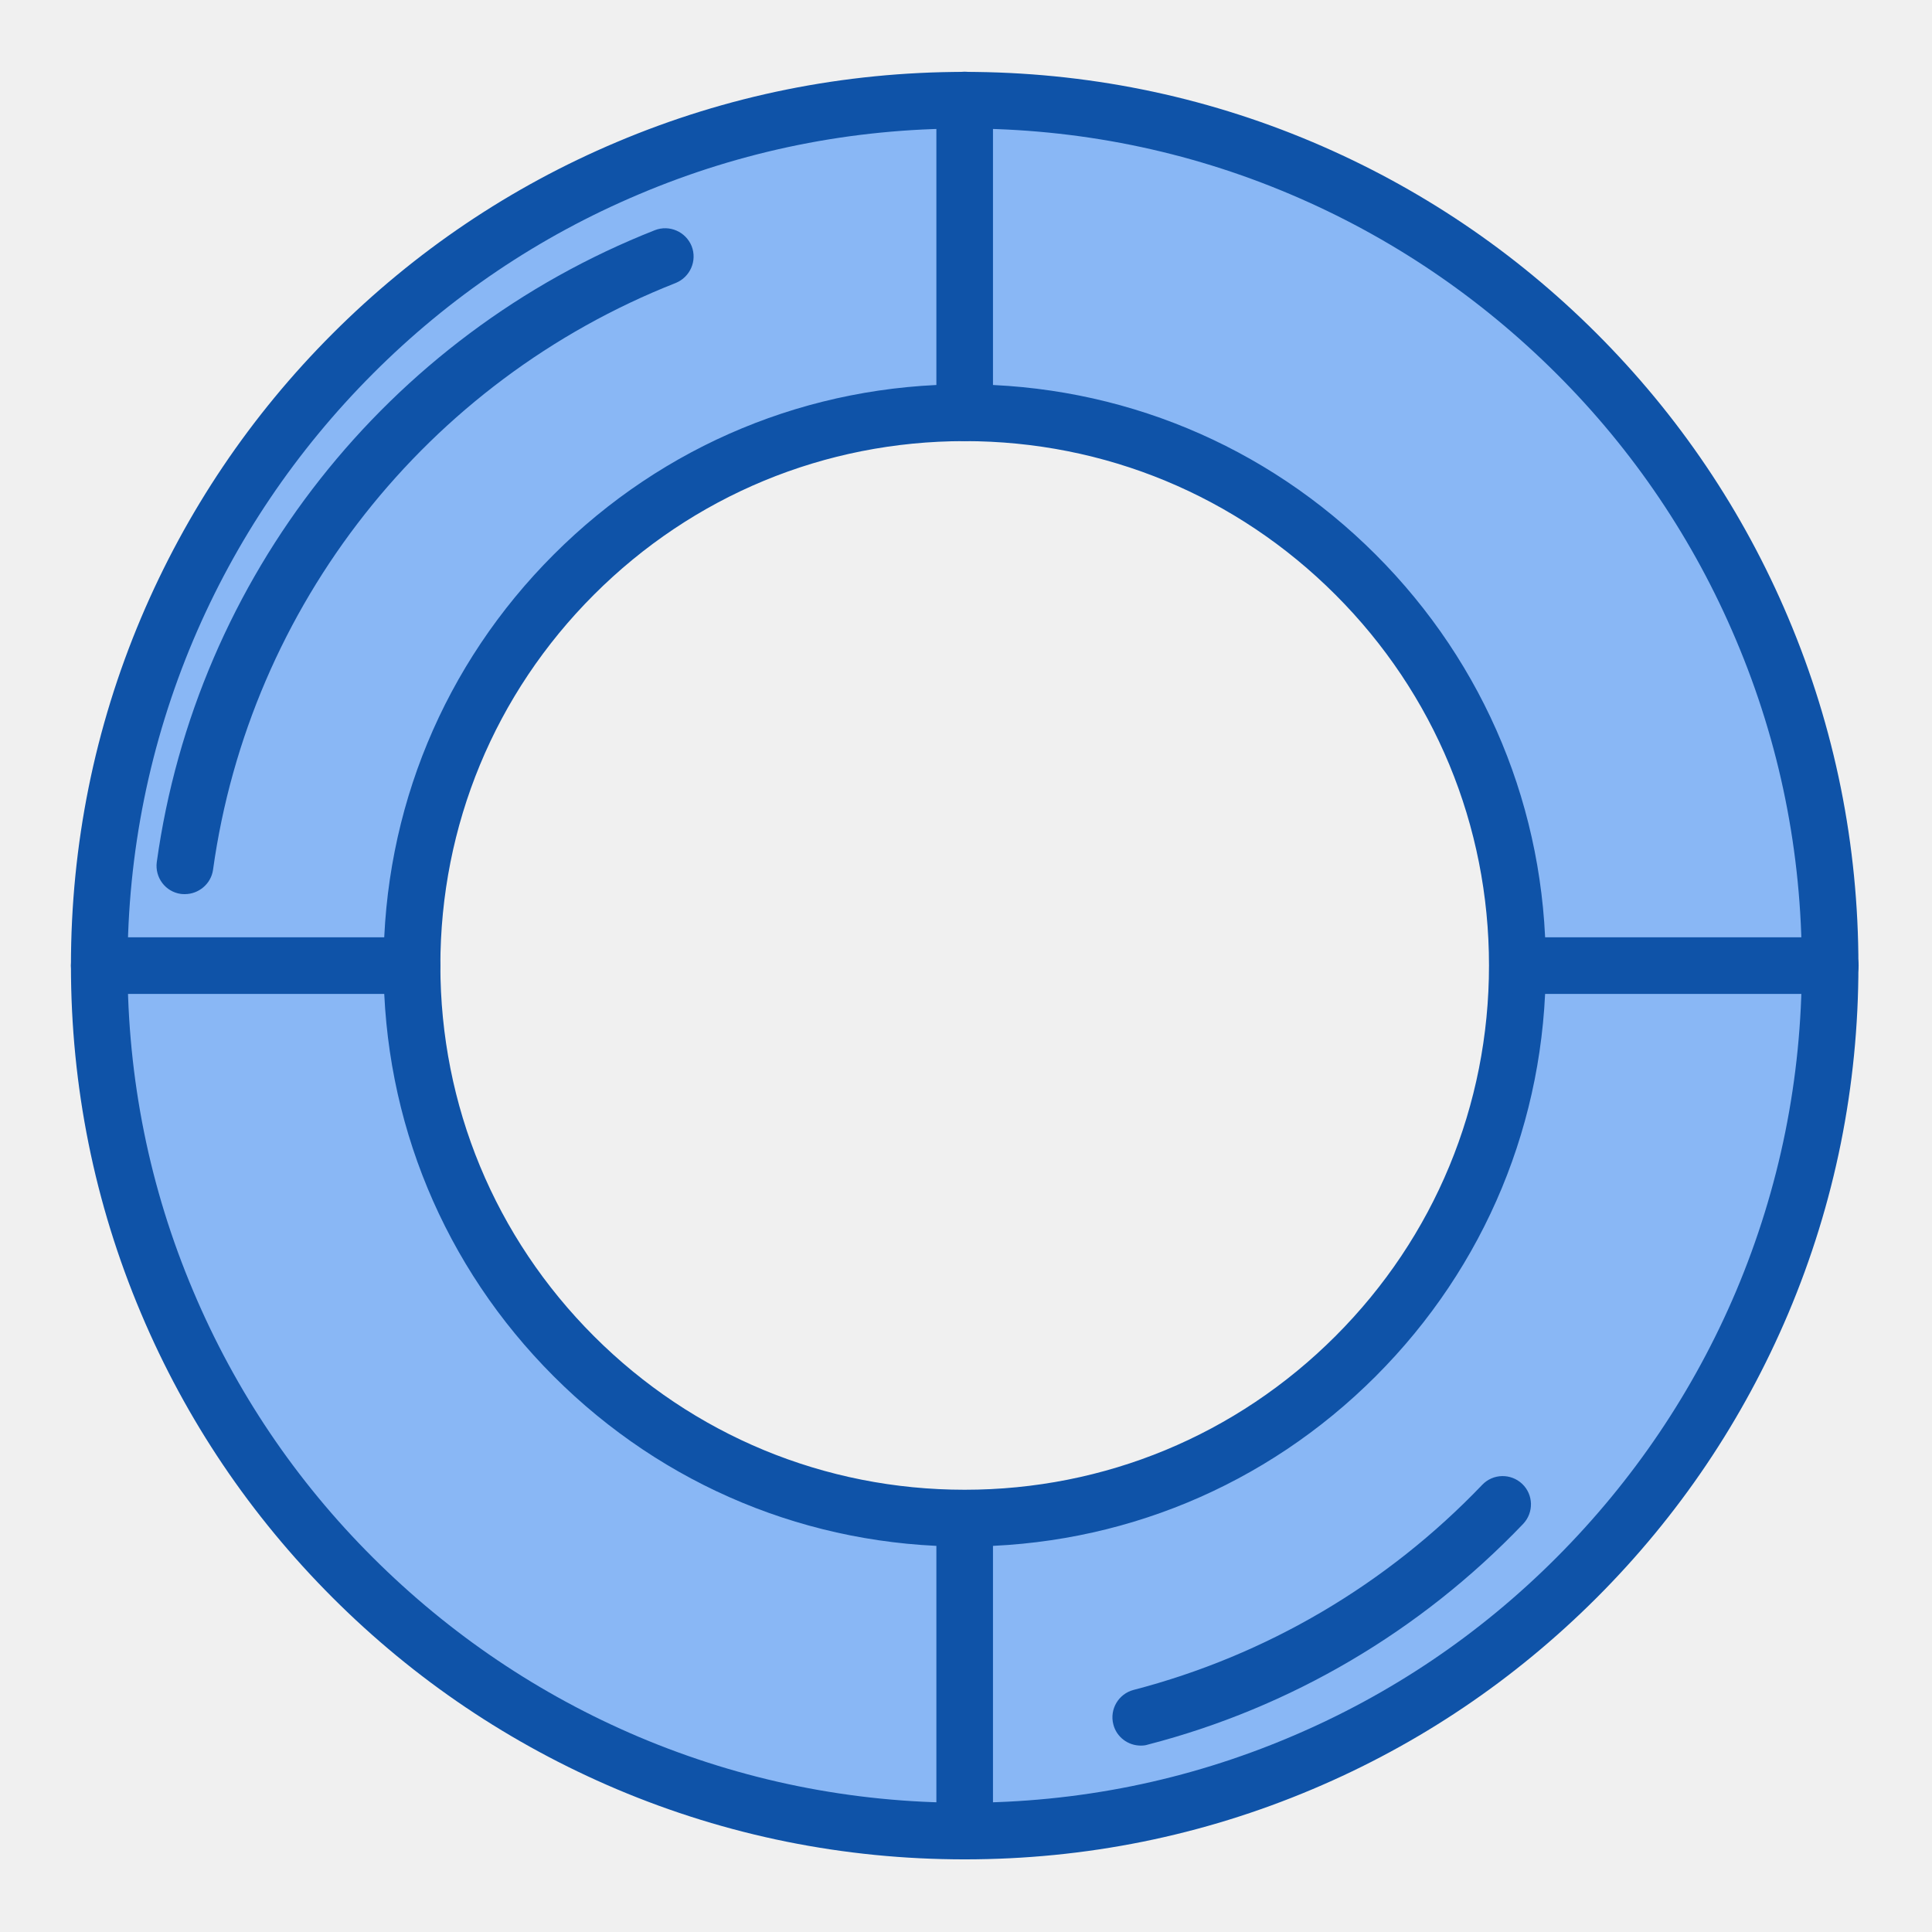
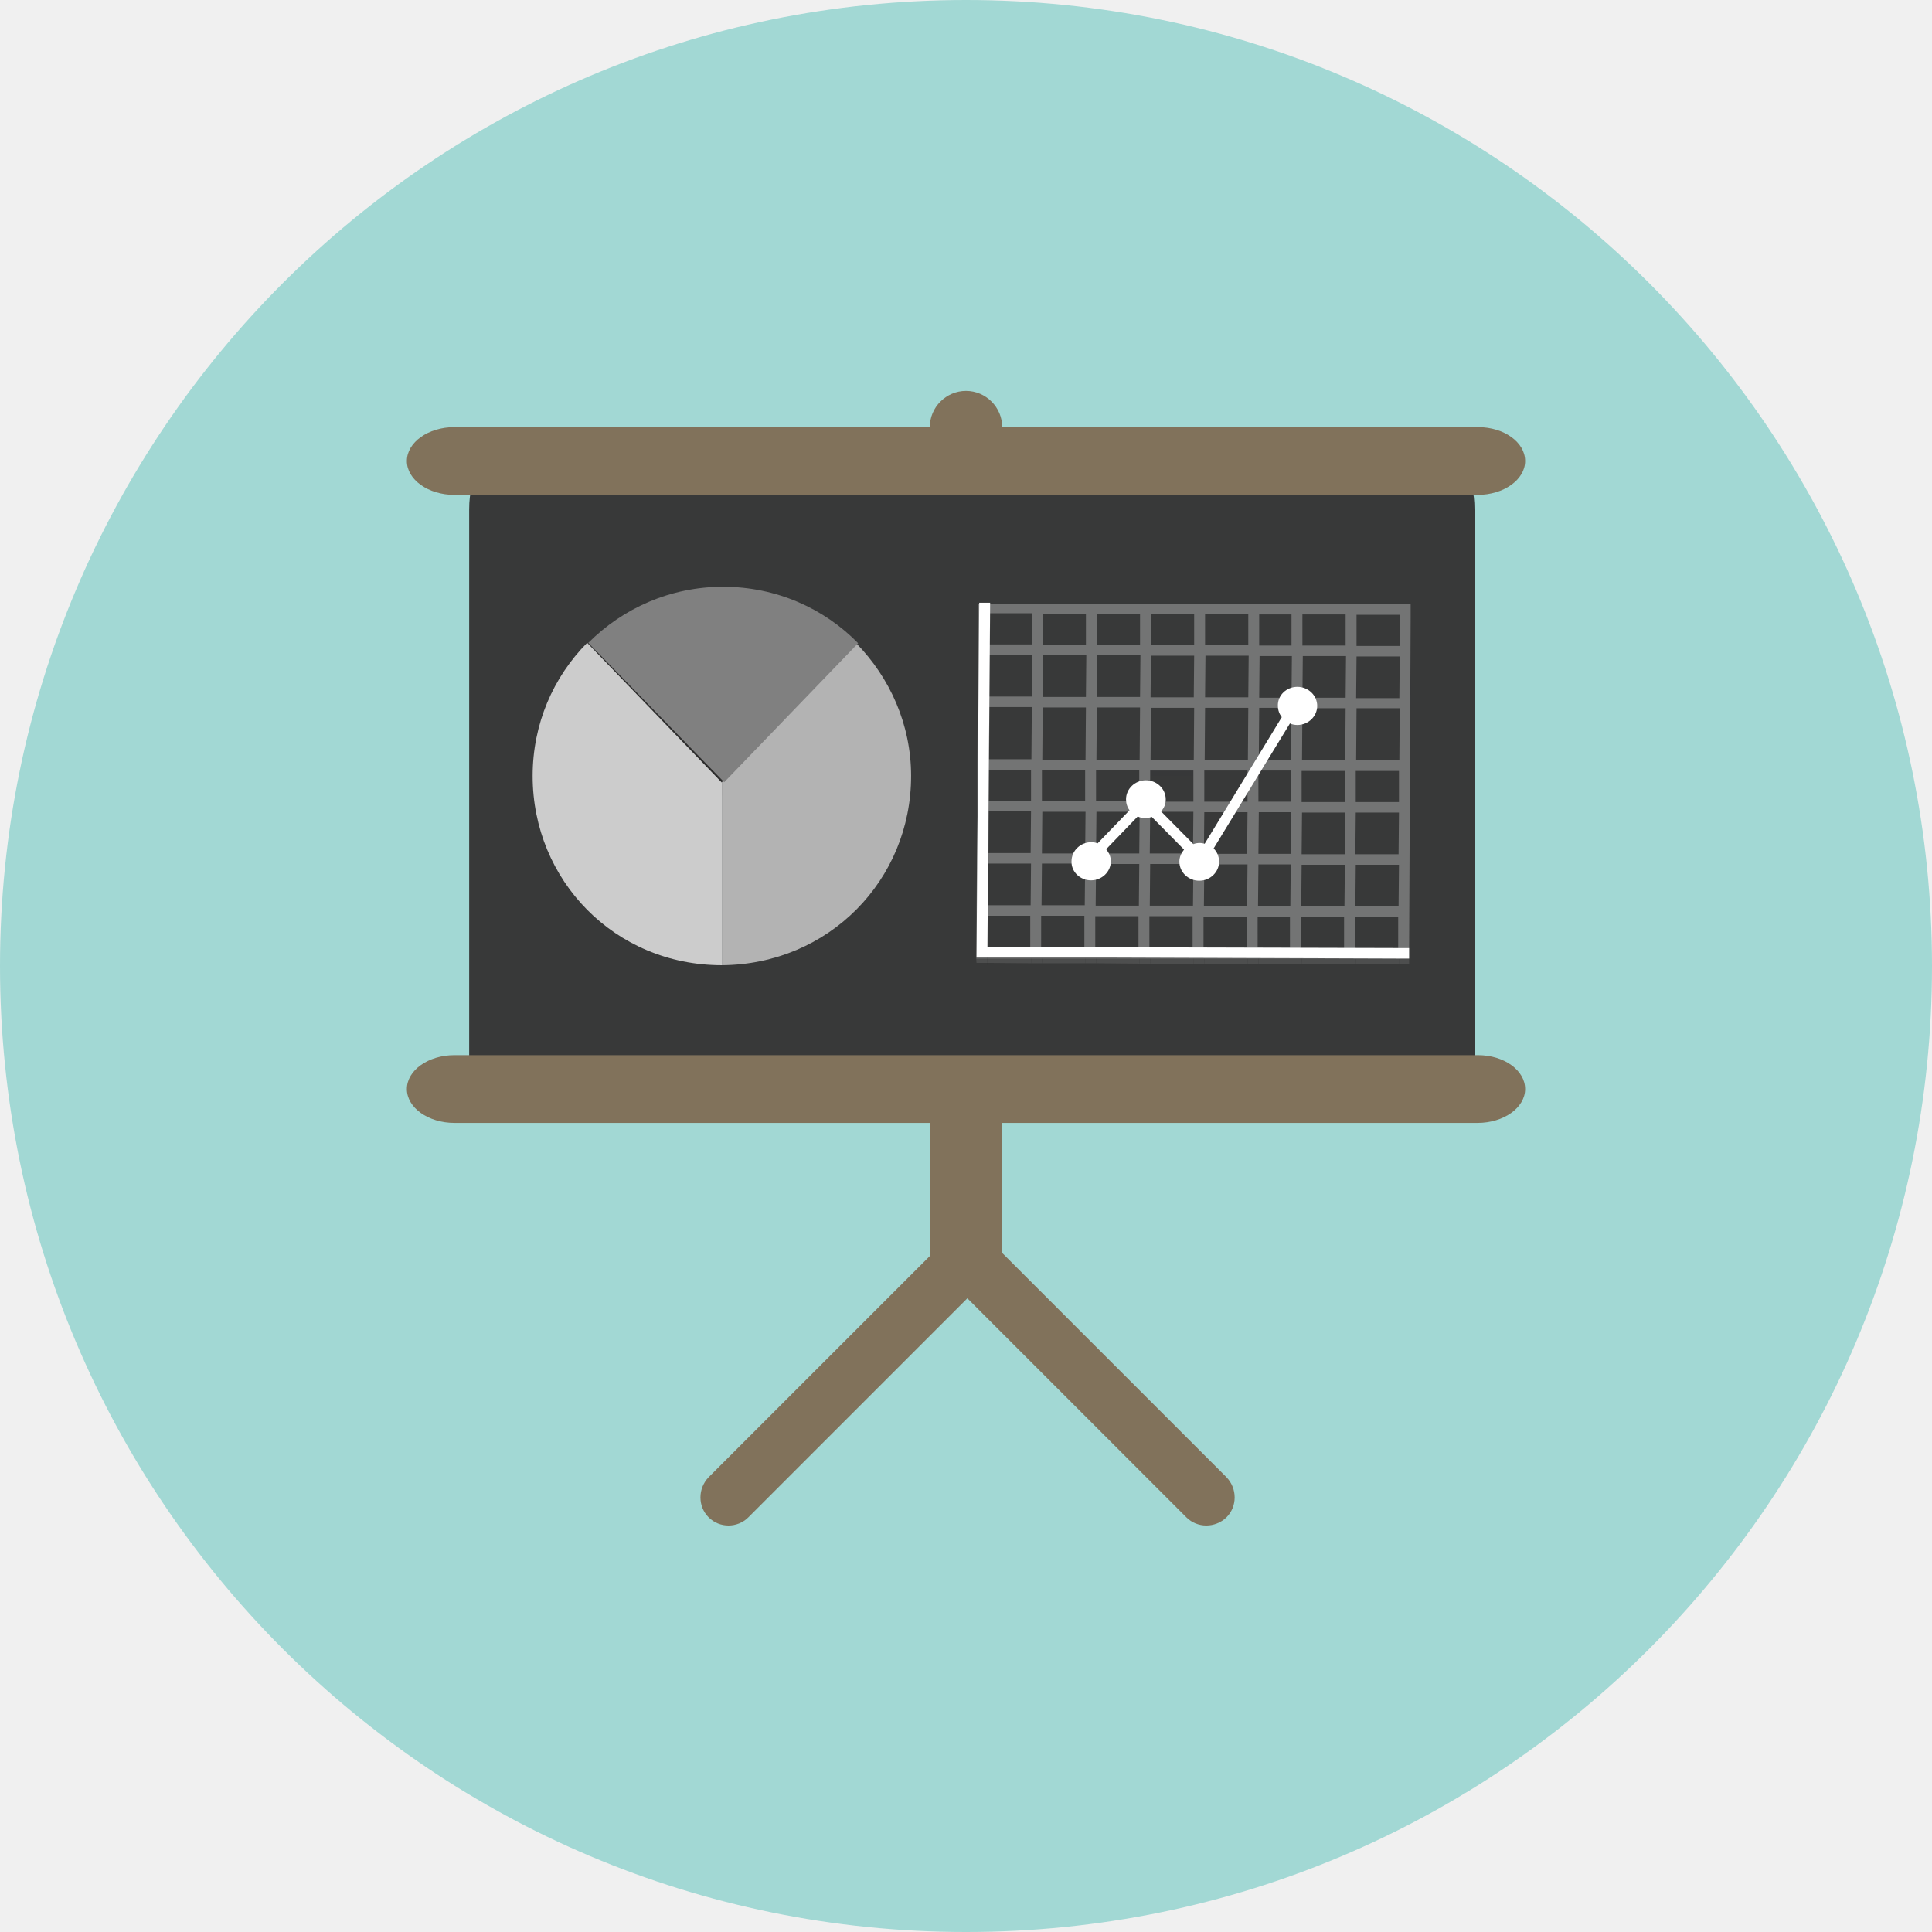
- <svg xmlns="http://www.w3.org/2000/svg" width="800px" height="800px" viewBox="0 0 1024 1024" class="icon" version="1.1">
-   <path d="M511.3 53.1C258 53.1 52.6 258.5 52.6 511.8S258 970.5 511.3 970.5c253.3 0 458.7-205.4 458.7-458.7S764.7 53.1 511.3 53.1z m0 751.6c-161.8 0-293-131.2-293-293s131.2-293 293-293 293 131.2 293 293-131.2 293-293 293z" fill="#89B7F5" />
-   <path d="M511.3 985.5c-63.9 0-126-12.5-184.4-37.2-56.4-23.9-107.1-58-150.6-101.5S98.6 752.6 74.8 696.2c-24.7-58.4-37.2-120.4-37.2-184.4 0-63.9 12.5-126 37.2-184.4 23.9-56.4 58-107.1 101.5-150.6s94.2-77.7 150.6-101.5c58.4-24.7 120.4-37.2 184.4-37.2 63.9 0 126 12.5 184.4 37.2 56.4 23.9 107.1 58 150.6 101.5S924 271 947.8 327.4c24.7 58.4 37.2 120.4 37.2 184.4 0 63.9-12.5 126-37.2 184.4-23.9 56.4-58 107.1-101.5 150.6s-94.2 77.7-150.6 101.5c-58.4 24.7-120.4 37.2-184.4 37.2z m0-917.4c-59.9 0-118 11.7-172.7 34.9-52.8 22.3-100.3 54.3-141 95.1s-72.7 88.2-95.1 141c-23.1 54.7-34.9 112.8-34.9 172.7s11.7 118 34.9 172.7c22.3 52.8 54.3 100.3 95.1 141s88.2 72.7 141 95.1c54.7 23.1 112.8 34.9 172.7 34.9s118-11.7 172.7-34.9c52.8-22.3 100.3-54.3 141-95.1s72.7-88.2 95.1-141c23.1-54.7 34.9-112.8 34.9-172.7s-11.7-118-34.9-172.7c-22.3-52.8-54.3-100.3-95.1-141s-88.2-72.7-141-95.1c-54.7-23.2-112.8-34.9-172.7-34.9z m0 751.6c-82.3 0-159.6-32-217.8-90.2-58.2-58.2-90.2-135.5-90.2-217.8 0-82.3 32-159.6 90.2-217.8 58.2-58.2 135.5-90.2 217.8-90.2s159.6 32 217.8 90.2c58.2 58.2 90.2 135.5 90.2 217.8 0 82.3-32 159.6-90.2 217.8-58.2 58.2-135.5 90.2-217.8 90.2z m0-585.9c-74.2 0-144 28.9-196.5 81.4-52.5 52.5-81.4 122.3-81.4 196.5s28.9 144 81.4 196.5c52.5 52.5 122.3 81.4 196.5 81.4s144-28.9 196.5-81.4 81.4-122.3 81.4-196.5-28.9-144-81.4-196.5c-52.4-52.4-122.2-81.4-196.5-81.4z" fill="#0F53A8" />
-   <path d="M511.3 233.8c-8.3 0-15-6.7-15-15V53c0-8.3 6.7-15 15-15s15 6.7 15 15v165.8c0 8.3-6.7 15-15 15zM511.3 985.5c-8.3 0-15-6.7-15-15V804.7c0-8.3 6.7-15 15-15s15 6.7 15 15v165.8c0 8.3-6.7 15-15 15zM970 526.8H804.3c-8.3 0-15-6.7-15-15s6.7-15 15-15h165.8c8.3 0 15 6.7 15 15s-6.8 15-15.1 15zM218.4 526.8H52.6c-8.3 0-15-6.7-15-15s6.7-15 15-15h165.8c8.3 0 15 6.7 15 15s-6.7 15-15 15zM604.6 925.2c-6.7 0-12.8-4.5-14.5-11.2-2.1-8 2.7-16.2 10.7-18.3 70.4-18.3 134.3-55.9 184.8-108.7 5.7-6 15.2-6.2 21.2-0.5s6.2 15.2 0.5 21.2c-54.4 56.9-123.2 97.4-199 117-1.2 0.4-2.4 0.5-3.7 0.5zM98 473.9c-0.7 0-1.4 0-2.1-0.1-8.2-1.1-13.9-8.7-12.8-16.9 20.9-150.7 122.1-279 264-334.9 7.7-3 16.4 0.8 19.5 8.5 3 7.7-0.8 16.4-8.5 19.5-131.8 51.9-225.8 171.1-245.2 311.1-1.1 7.4-7.6 12.8-14.9 12.8z" fill="#0F53A8" />
+ <svg xmlns="http://www.w3.org/2000/svg" height="800px" width="800px" version="1.1" id="Layer_1" viewBox="0 0 496.2 496.2" xml:space="preserve">
+   <path style="fill:#A2D8D4;" d="M0,248.1C0,111.1,111.1,0,248.1,0s248.1,111.1,248.1,248.1S385.1,496.2,248.1,496.2S0,385.1,0,248.1z  " />
+   <g>
+     <path style="fill:#81725B;" d="M248.1,100.4c-5.1,0-9.3,4.2-9.3,9.3v212.1c0,5.1,4.2,9.3,9.3,9.3s9.3-4.2,9.3-9.3V109.7   C257.4,104.6,253.2,100.4,248.1,100.4z" />
+     <path style="fill:#81725B;" d="M244.3,319c-2.8,2.8-2.8,7.4,0,10.3l60.4,60.4c2.8,2.8,7.4,2.8,10.3,0c2.8-2.8,2.8-7.4,0-10.3   L254.6,319C251.7,316.2,247.1,316.2,244.3,319z" />
+     <path style="fill:#81725B;" d="M252.6,319c2.8,2.8,2.8,7.4,0,10.3l-60.4,60.4c-2.8,2.8-7.4,2.8-10.2,0s-2.8-7.4,0-10.3l60.4-60.4   C245.1,316.2,249.8,316.2,252.6,319z" />
+   </g>
+   <path style="fill:#383939;" d="M378.7,276c0,19.2-15.6,5.8-34.8,5.8H155.3c-19.2,0-34.8,13.4-34.8-5.8V130.9  c0-19.2,15.6-8.7,34.8-8.7h188.6c19.2,0,34.8-10.5,34.8,8.7L378.7,276L378.7,276z" />
+   <g>
+     <path style="fill:#81725B;" d="M391.7,118.4c0,4.8-5.5,8.7-12.2,8.7H116.7c-6.7,0-12.2-3.9-12.2-8.7l0,0c0-4.8,5.5-8.7,12.2-8.7   h262.9C386.3,109.7,391.7,113.6,391.7,118.4L391.7,118.4z" />
+     <path style="fill:#81725B;" d="M391.7,279.7c0,4.8-5.5,8.7-12.2,8.7H116.7c-6.7,0-12.2-3.9-12.2-8.7l0,0c0-4.8,5.5-8.7,12.2-8.7   h262.9C386.3,271,391.7,274.9,391.7,279.7L391.7,279.7z" />
+   </g>
+   <g style="opacity:0.3;enable-background:new    ;">
+     <g>
+       <polygon style="opacity:0.1;fill:#16193B;enable-background:new    ;" points="362.3,155.2 362.4,156.7 362.4,160.2 362.3,158.7       " />
+       <polygon style="opacity:0.1;fill:#16193B;enable-background:new    ;" points="254,157.5 254,159 253.9,167 253.9,165.5   " />
+       <polygon style="opacity:0.1;fill:#16193B;enable-background:new    ;" points="267.9,157.5 267.9,159 267.9,167 267.8,165.6   " />
+       <polygon style="opacity:0.1;fill:#16193B;enable-background:new    ;" points="281.7,157.6 281.8,159.1 281.7,167.1 281.7,165.6       " />
+       <polygon style="opacity:0.1;fill:#16193B;enable-background:new    ;" points="295.7,157.6 295.7,159.1 295.6,167.1 295.6,165.7       " />
+       <polygon style="opacity:0.1;fill:#16193B;enable-background:new    ;" points="309.5,157.7 309.6,159.2 309.5,167.2 309.5,165.7       " />
+       <polygon style="opacity:0.1;fill:#16193B;enable-background:new    ;" points="323.4,157.7 323.5,159.2 323.4,167.2 323.4,165.7       " />
+       <polygon style="opacity:0.1;fill:#16193B;enable-background:new    ;" points="334.5,157.8 334.6,159.3 334.5,167.3 334.5,165.8       " />
+       <polygon style="opacity:0.1;fill:#16193B;enable-background:new    ;" points="348.5,157.8 348.5,159.3 348.4,167.3 348.4,165.8       " />
+       <polygon style="opacity:0.1;fill:#16193B;enable-background:new    ;" points="253.9,168.2 253.9,169.7 253.9,180.4 253.8,178.9       " />
+       <polygon style="opacity:0.1;fill:#16193B;enable-background:new    ;" points="267.8,168.2 267.8,169.7 267.8,180.4 267.8,178.9       " />
+       <polygon style="opacity:0.1;fill:#16193B;enable-background:new    ;" points="281.7,168.3 281.7,169.8 281.7,180.5 281.6,179       " />
+       <polygon style="opacity:0.1;fill:#16193B;enable-background:new    ;" points="295.6,168.3 295.6,169.8 295.6,180.5 295.5,179       " />
+       <polygon style="opacity:0.1;fill:#16193B;enable-background:new    ;" points="309.5,168.4 309.5,169.9 309.4,180.6 309.4,179.1       " />
+       <polygon style="opacity:0.1;fill:#16193B;enable-background:new    ;" points="323.4,168.4 323.4,169.9 323.4,180.6 323.3,179.1       " />
+       <polygon style="opacity:0.1;fill:#16193B;enable-background:new    ;" points="334.5,168.5 334.5,170 334.5,180.7 334.4,179.2       " />
+       <polygon style="opacity:0.1;fill:#16193B;enable-background:new    ;" points="348.4,168.5 348.4,170 348.4,180.7 348.3,179.2       " />
+       <polygon style="opacity:0.1;fill:#16193B;enable-background:new    ;" points="253.8,181.6 253.9,183.1 253.8,196.5 253.8,195       " />
+       <polygon style="opacity:0.1;fill:#16193B;enable-background:new    ;" points="267.7,181.6 267.8,183.1 267.7,196.5 267.7,195       " />
+       <polygon style="opacity:0.1;fill:#16193B;enable-background:new    ;" points="281.6,181.7 281.6,183.2 281.6,196.6 281.6,195.1       " />
+       <polygon style="opacity:0.1;fill:#16193B;enable-background:new    ;" points="295.5,181.7 295.6,183.2 295.5,196.6 295.5,195.1       " />
+       <polygon style="opacity:0.1;fill:#16193B;enable-background:new    ;" points="309.4,181.8 309.4,183.3 309.4,196.7 309.3,195.2       " />
+       <polygon style="opacity:0.1;fill:#16193B;enable-background:new    ;" points="323.3,181.8 323.3,183.3 323.3,196.7 323.3,195.2       " />
+       <polygon style="opacity:0.1;fill:#16193B;enable-background:new    ;" points="334.4,181.9 334.4,183.3 334.4,196.7 334.4,195.3       " />
+       <polygon style="opacity:0.1;fill:#16193B;enable-background:new    ;" points="348.3,181.9 348.4,183.4 348.3,196.8 348.3,195.3       " />
+       <polyline style="opacity:0.1;fill:#16193B;enable-background:new    ;" points="295.5,199.3 295.4,197.8 306.6,197.8 306.6,199.3       " />
+       <polygon style="opacity:0.1;fill:#16193B;enable-background:new    ;" points="253.8,197.6 253.8,199.1 253.7,207.2 253.7,205.7       " />
+       <polygon style="opacity:0.1;fill:#16193B;enable-background:new    ;" points="267.7,197.7 267.7,199.2 267.6,207.2 267.6,205.7       " />
+       <polygon style="opacity:0.1;fill:#16193B;enable-background:new    ;" points="281.5,197.7 281.6,199.2 281.5,207.3 281.5,205.8       " />
+       <polygon style="opacity:0.1;fill:#16193B;enable-background:new    ;" points="295.4,197.8 295.5,199.3 295.4,207.3 295.4,205.8       " />
+       <polygon style="opacity:0.1;fill:#16193B;enable-background:new    ;" points="309.3,197.8 309.4,199.3 309.3,207.4 309.3,205.9       " />
+       <polygon style="opacity:0.1;fill:#16193B;enable-background:new    ;" points="323.2,197.9 323.3,199.4 323.2,207.4 323.2,205.9       " />
+       <polygon style="opacity:0.1;fill:#16193B;enable-background:new    ;" points="334.3,197.9 334.4,199.4 334.3,207.4 334.3,206       " />
+       <polygon style="opacity:0.1;fill:#16193B;enable-background:new    ;" points="348.3,198 348.3,199.5 348.2,207.5 348.2,206   " />
+       <polygon style="opacity:0.1;fill:#16193B;enable-background:new    ;" points="253.7,208.3 253.7,209.8 253.7,220.6 253.6,219.1       " />
+       <polygon style="opacity:0.1;fill:#16193B;enable-background:new    ;" points="267.6,208.4 267.6,209.9 267.6,220.6 267.6,219.1       " />
+       <polygon style="opacity:0.1;fill:#16193B;enable-background:new    ;" points="281.5,208.4 281.5,209.9 281.5,220.7 281.4,219.2       " />
+       <polygon style="opacity:0.1;fill:#16193B;enable-background:new    ;" points="295.4,208.5 295.4,210 295.4,220.7 295.3,219.2       " />
+       <polygon style="opacity:0.1;fill:#16193B;enable-background:new    ;" points="309.3,208.5 309.3,210 309.2,220.8 309.2,219.3       " />
+       <polygon style="opacity:0.1;fill:#16193B;enable-background:new    ;" points="323.2,208.6 323.2,210.1 323.2,220.8 323.1,219.3       " />
+       <polygon style="opacity:0.1;fill:#16193B;enable-background:new    ;" points="334.3,208.6 334.3,210.1 334.3,220.8 334.2,219.3       " />
+       <polygon style="opacity:0.1;fill:#16193B;enable-background:new    ;" points="348.2,208.7 348.2,210.2 348.2,220.9 348.1,219.4       " />
+       <polygon style="opacity:0.1;fill:#16193B;enable-background:new    ;" points="253.6,221.7 253.7,223.2 253.6,233.9 253.6,232.4       " />
+       <polygon style="opacity:0.1;fill:#16193B;enable-background:new    ;" points="267.5,221.8 267.6,223.3 267.5,234 267.5,232.5       " />
+       <polygon style="opacity:0.1;fill:#16193B;enable-background:new    ;" points="281.4,221.8 281.4,223.3 281.4,234 281.4,232.5       " />
+       <polygon style="opacity:0.1;fill:#16193B;enable-background:new    ;" points="295.3,221.9 295.3,223.4 295.3,234.1 295.3,232.6       " />
+       <polygon style="opacity:0.1;fill:#16193B;enable-background:new    ;" points="309.2,221.9 309.2,223.4 309.2,234.1 309.2,232.6       " />
+       <polygon style="opacity:0.1;fill:#16193B;enable-background:new    ;" points="323.1,222 323.1,223.5 323.1,234.2 323.1,232.7       " />
+       <polygon style="opacity:0.1;fill:#16193B;enable-background:new    ;" points="334.2,222 334.2,223.5 334.2,234.2 334.2,232.7       " />
+       <polygon style="opacity:0.1;fill:#16193B;enable-background:new    ;" points="348.1,222.1 348.2,223.6 348.1,234.3 348.1,232.8       " />
+       <polygon style="opacity:0.1;fill:#16193B;enable-background:new    ;" points="253.6,235.1 253.6,236.6 253.5,244.6 253.5,243.2       " />
+       <polygon style="opacity:0.1;fill:#16193B;enable-background:new    ;" points="267.5,235.2 267.5,236.7 267.5,244.7 267.4,243.2       " />
+       <polygon style="opacity:0.1;fill:#16193B;enable-background:new    ;" points="281.3,235.2 281.4,236.7 281.3,244.7 281.3,243.3       " />
+       <polygon style="opacity:0.1;fill:#16193B;enable-background:new    ;" points="295.3,235.3 295.3,236.7 295.2,244.8 295.2,243.3       " />
+       <polygon style="opacity:0.1;fill:#16193B;enable-background:new    ;" points="309.1,235.3 309.2,236.8 309.1,244.8 309.1,243.3       " />
+       <polygon style="opacity:0.1;fill:#16193B;enable-background:new    ;" points="323,235.4 323.1,236.8 323,244.9 323,243.4   " />
+       <polygon style="opacity:0.1;fill:#16193B;enable-background:new    ;" points="334.2,235.4 334.2,236.9 334.1,244.9 334.1,243.4       " />
+       <polygon style="opacity:0.1;fill:#16193B;enable-background:new    ;" points="348.1,235.4 348.1,236.9 348,245 348,243.5   " />
+     </g>
+     <g>
+       <polygon style="fill:#808080;" points="253.8,245.8 253.8,247.3 250.8,247.3 250.7,245.8   " />
+       <polygon style="fill:#808080;" points="264.9,245.9 264.9,247.4 253.8,247.3 253.8,245.8   " />
+       <polygon style="fill:#808080;" points="267.6,245.9 267.7,247.4 264.9,247.4 264.9,245.9   " />
+     </g>
+     <polygon style="opacity:0.1;fill:#16193B;enable-background:new    ;" points="362.3,158.7 362.4,160.2 361.9,245.9 361.9,244.4     " />
+     <g>
+       <polygon style="fill:#808080;" points="278.8,245.9 278.8,247.4 267.7,247.4 267.6,245.9   " />
+       <polygon style="fill:#808080;" points="281.5,245.9 281.6,247.4 278.8,247.4 278.8,245.9   " />
+       <polygon style="fill:#808080;" points="292.6,246 292.7,247.5 281.6,247.4 281.5,245.9   " />
+       <polygon style="fill:#808080;" points="295.4,246 295.5,247.5 292.7,247.5 292.6,246   " />
+       <polygon style="fill:#808080;" points="306.6,246 306.6,247.5 295.5,247.5 295.4,246   " />
+       <polygon style="fill:#808080;" points="309.3,246 309.4,247.5 306.6,247.5 306.6,246   " />
+       <polygon style="fill:#808080;" points="320.4,246.1 320.5,247.6 309.4,247.5 309.3,246   " />
+       <polygon style="fill:#808080;" points="323.2,246.1 323.2,247.6 320.5,247.6 320.4,246.1   " />
+       <polygon style="fill:#808080;" points="331.6,246.1 331.6,247.6 323.2,247.6 323.2,246.1   " />
+       <polygon style="fill:#808080;" points="334.3,246.1 334.4,247.6 331.6,247.6 331.6,246.1   " />
+       <polygon style="fill:#808080;" points="345.4,246.2 345.5,247.6 334.4,247.6 334.3,246.1   " />
+       <polygon style="fill:#808080;" points="348.2,246.2 348.3,247.7 345.5,247.6 345.4,246.2   " />
+       <polygon style="fill:#808080;" points="359.4,246.2 359.4,247.7 348.3,247.7 348.2,246.2   " />
+     </g>
+     <polygon style="fill:#949494;" points="361.9,244.4 361.9,245.9 361.9,247.7 361.9,246.2  " />
+     <path style="fill:#FFFFFF;" d="M359.8,155.2h2.5v3.5l-0.4,85.7v1.8h-2.5h-11.1h-2.8h-11.1h-2.8h-8.3h-2.8h-11.1h-2.8h-11.1h-2.8   h-11.1h-2.8h-11.1h-2.8h-11.1h-3v-1.8v-8v-2.7l0.1-10.7v-2.7l0.1-10.7v-2.7v-8v-2.7l0.1-13.4v-2.7l0.1-10.7v-2.7v-8v-3.5h3h11.1   h2.8h11.1h2.8h11.1h2.8H307h2.8h11.1h2.8h8.4h2.8H346h2.8L359.8,155.2z M345.5,195.3l0.1-13.4h-11.1l-0.1,13.4H345.5 M292.7,195.1   l0.1-13.4h-11.1l-0.1,13.4H292.7 M320.5,195.2l0.1-13.4h-11.1l-0.1,13.4H320.5 M306.6,195.2l0.1-13.4h-11.1l-0.1,13.4H306.6    M278.8,195.1l0.1-13.4h-11.1l-0.1,13.4H278.8 M264.9,195l0.1-13.4h-11.1l-0.1,13.4H264.9 M359.4,195.3l0.1-13.4h-11.1l-0.1,13.4   H359.4 M320.3,219.3l0.1-10.7h-11.1l-0.1,10.7H320.3 M292.6,219.2l0.1-10.7h-11.1l-0.1,10.7H292.6 M345.4,219.4l0.1-10.7h-11.1   l-0.1,10.7H345.4 M306.4,219.2l0.1-10.7h-11.1l-0.1,10.7H306.4 M320.6,179.1l0.1-10.7h-11.1l-0.1,10.7H320.6 M278.7,219.2l0.1-10.7   h-11.1l-0.1,10.7H278.7 M345.6,179.2l0.1-10.7h-11.1l-0.1,10.7H345.6 M292.8,179l0.1-10.7h-11.1l-0.1,10.7H292.8 M264.7,219.1   l0.1-10.7h-11.1l-0.1,10.7H264.7 M345.3,232.8l0.1-10.7h-11.1l-0.1,10.7H345.3 M359.2,219.4l0.1-10.7h-11.1l-0.1,10.7H359.2    M292.5,232.6l0.1-10.7h-11.1l-0.1,10.7H292.5 M320.3,232.7l0.1-10.7h-11.1l-0.1,10.7H320.3 M306.6,179.1l0.1-10.7h-11.1l-0.1,10.7   H306.6 M278.9,179l0.1-10.7h-11.1l-0.1,10.7H278.9 M265,178.9l0.1-10.7H254l-0.1,10.7H265 M306.4,232.6l0.1-10.7h-11.1l-0.1,10.7   H306.4 M278.6,232.5l0.1-10.7h-11.1l-0.1,10.7H278.6 M359.4,179.3l0.1-10.7h-11.1l-0.1,10.7H359.4 M264.7,232.5l0.1-10.7h-11.1   l-0.1,10.7H264.7 M359.2,232.8l0.1-10.7h-11.1l-0.1,10.7H359.2 M331.6,195.2l0.1-13.4h-8.3l-0.1,13.4H331.6 M292.4,243.3v-8h-11.1   v8H292.4 M345.2,243.5v-8h-11.1v8H345.2 M320.2,243.4v-8h-11.1v8H320.2 M306.3,243.3v-8h-11.1v8H306.3 M278.5,243.2v-8h-11.1v8   H278.5 M264.6,243.2v-8h-11.1v8H264.6 M359.1,243.5v-8H348v8H359.1 M345.6,165.8v-8h-11.1v8H345.6 M320.6,165.7v-8h-11.1v8H320.6    M292.8,165.6v-8h-11.1v8H292.8 M345.4,206v-8h-11.1v8H345.4 M320.4,205.9v-8h-11.1v8H320.4 M292.6,205.8v-8h-11.1v8H292.6    M331.5,219.3l0.1-10.7h-8.3l-0.1,10.7H331.5 M306.7,165.7v-8h-11.1v8H306.7 M306.5,205.9v-8h-11.1v8H306.5 M278.9,165.6v-8h-11.1   v8H278.9 M278.7,205.8v-8h-11.1v8H278.7 M331.7,179.2l0.1-10.7h-8.3l-0.1,10.7H331.7 M265,165.5v-8h-11.1v8H265 M264.8,205.7v-8   h-11.1v8H264.8 M359.5,165.9v-8h-11.1v8H359.5 M359.3,206v-8h-11.1v8H359.3 M331.4,232.7l0.1-10.7h-8.3l-0.1,10.7H331.4    M331.3,243.4v-8H323v8H331.3 M331.7,165.8v-8h-8.3v8H331.7 M331.5,205.9v-8h-8.3v8H331.5" />
+     <polygon style="fill:#808080;" points="361.9,246.2 361.9,247.7 359.4,247.7 359.4,246.2  " />
+   </g>
+   <g style="opacity:0.22;">
+     <polygon points="254.3,158.7 254.3,160.2 253.7,248.6 253.6,247.1  " />
+     <polygon points="361.9,247.5 361.9,249 361.9,251.6 361.9,250.1  " />
+   </g>
+   <g>
+     <g>
+       <polygon style="fill:#949494;" points="254.3,154.8 254.3,156.3 253.7,244.6 253.6,243.2   " />
+       <polygon style="fill:#949494;" points="361.9,243.5 361.9,245 361.9,247.7 361.9,246.2   " />
+     </g>
+     <polygon style="fill:#FFFFFF;" points="253.6,243.2 361.9,243.5 361.9,246.2 250.8,245.8 251.5,154.8 254.3,154.8  " />
+   </g>
+   <g style="opacity:0.22;">
+     <path d="M220.4,169.1c-8.8-9-21.1-14.5-34.7-14.5c-13.5,0-25.7,5.5-34.6,14.4l34.9,35.8L220.4,169.1z" />
+   </g>
+   <path style="fill:#B3B3B3;" d="M185.4,247.9c27.5-0.2,48.6-21.9,48.6-48.6c0-13.3-5.5-25.3-14.1-34.1l-34.5,35.7L185.4,247.9  L185.4,247.9z" />
+   <path style="fill:#808080;" d="M220.4,165.2c-8.8-9-21.1-14.5-34.7-14.5c-13.5,0-25.7,5.5-34.6,14.4l34.9,35.8L220.4,165.2z" />
+   <path style="fill:#CCCCCC;" d="M185.4,247.9L185.4,247.9V201l-34.6-35.9c-8.7,8.8-14,20.8-14,34.2  C136.8,226.1,157.9,247.9,185.4,247.9z" />
+   <path style="fill:#FFFFFF;" d="M333.2,176.4c2.8,0,5.1,2.2,5.1,4.9s-2.3,4.9-5.1,4.9c-0.6,0-1.3-0.1-1.9-0.4l-19.6,32.1  c0.9,0.9,1.4,2.1,1.4,3.4c0,2.7-2.3,4.9-5.1,4.9c-2.8,0-5.1-2.2-5.1-4.9c0-1.2,0.5-2.2,1.2-3.1l-8.3-8.4c-0.5,0.2-1,0.3-1.6,0.3  c-0.7,0-1.4-0.1-2-0.4l-8.1,8.4c0.7,0.9,1.2,1.9,1.2,3.1c0,2.7-2.3,4.9-5.1,4.9c-2.8,0-5.1-2.2-5-4.9c0-2.7,2.3-4.9,5.1-4.9  c0.5,0,1.1,0.1,1.6,0.3l8.2-8.5c-0.6-0.8-0.9-1.8-0.9-2.8c0-2.7,2.3-4.9,5.1-4.9c2.8,0,5.1,2.2,5.1,4.9c0,1.2-0.4,2.2-1.2,3.1  l8.3,8.4c0.5-0.2,1.1-0.3,1.6-0.3s0.9,0.1,1.3,0.2l19.8-32.5c-0.6-0.8-1-1.8-1-2.9C328.1,178.6,330.4,176.4,333.2,176.4z" />
</svg>
